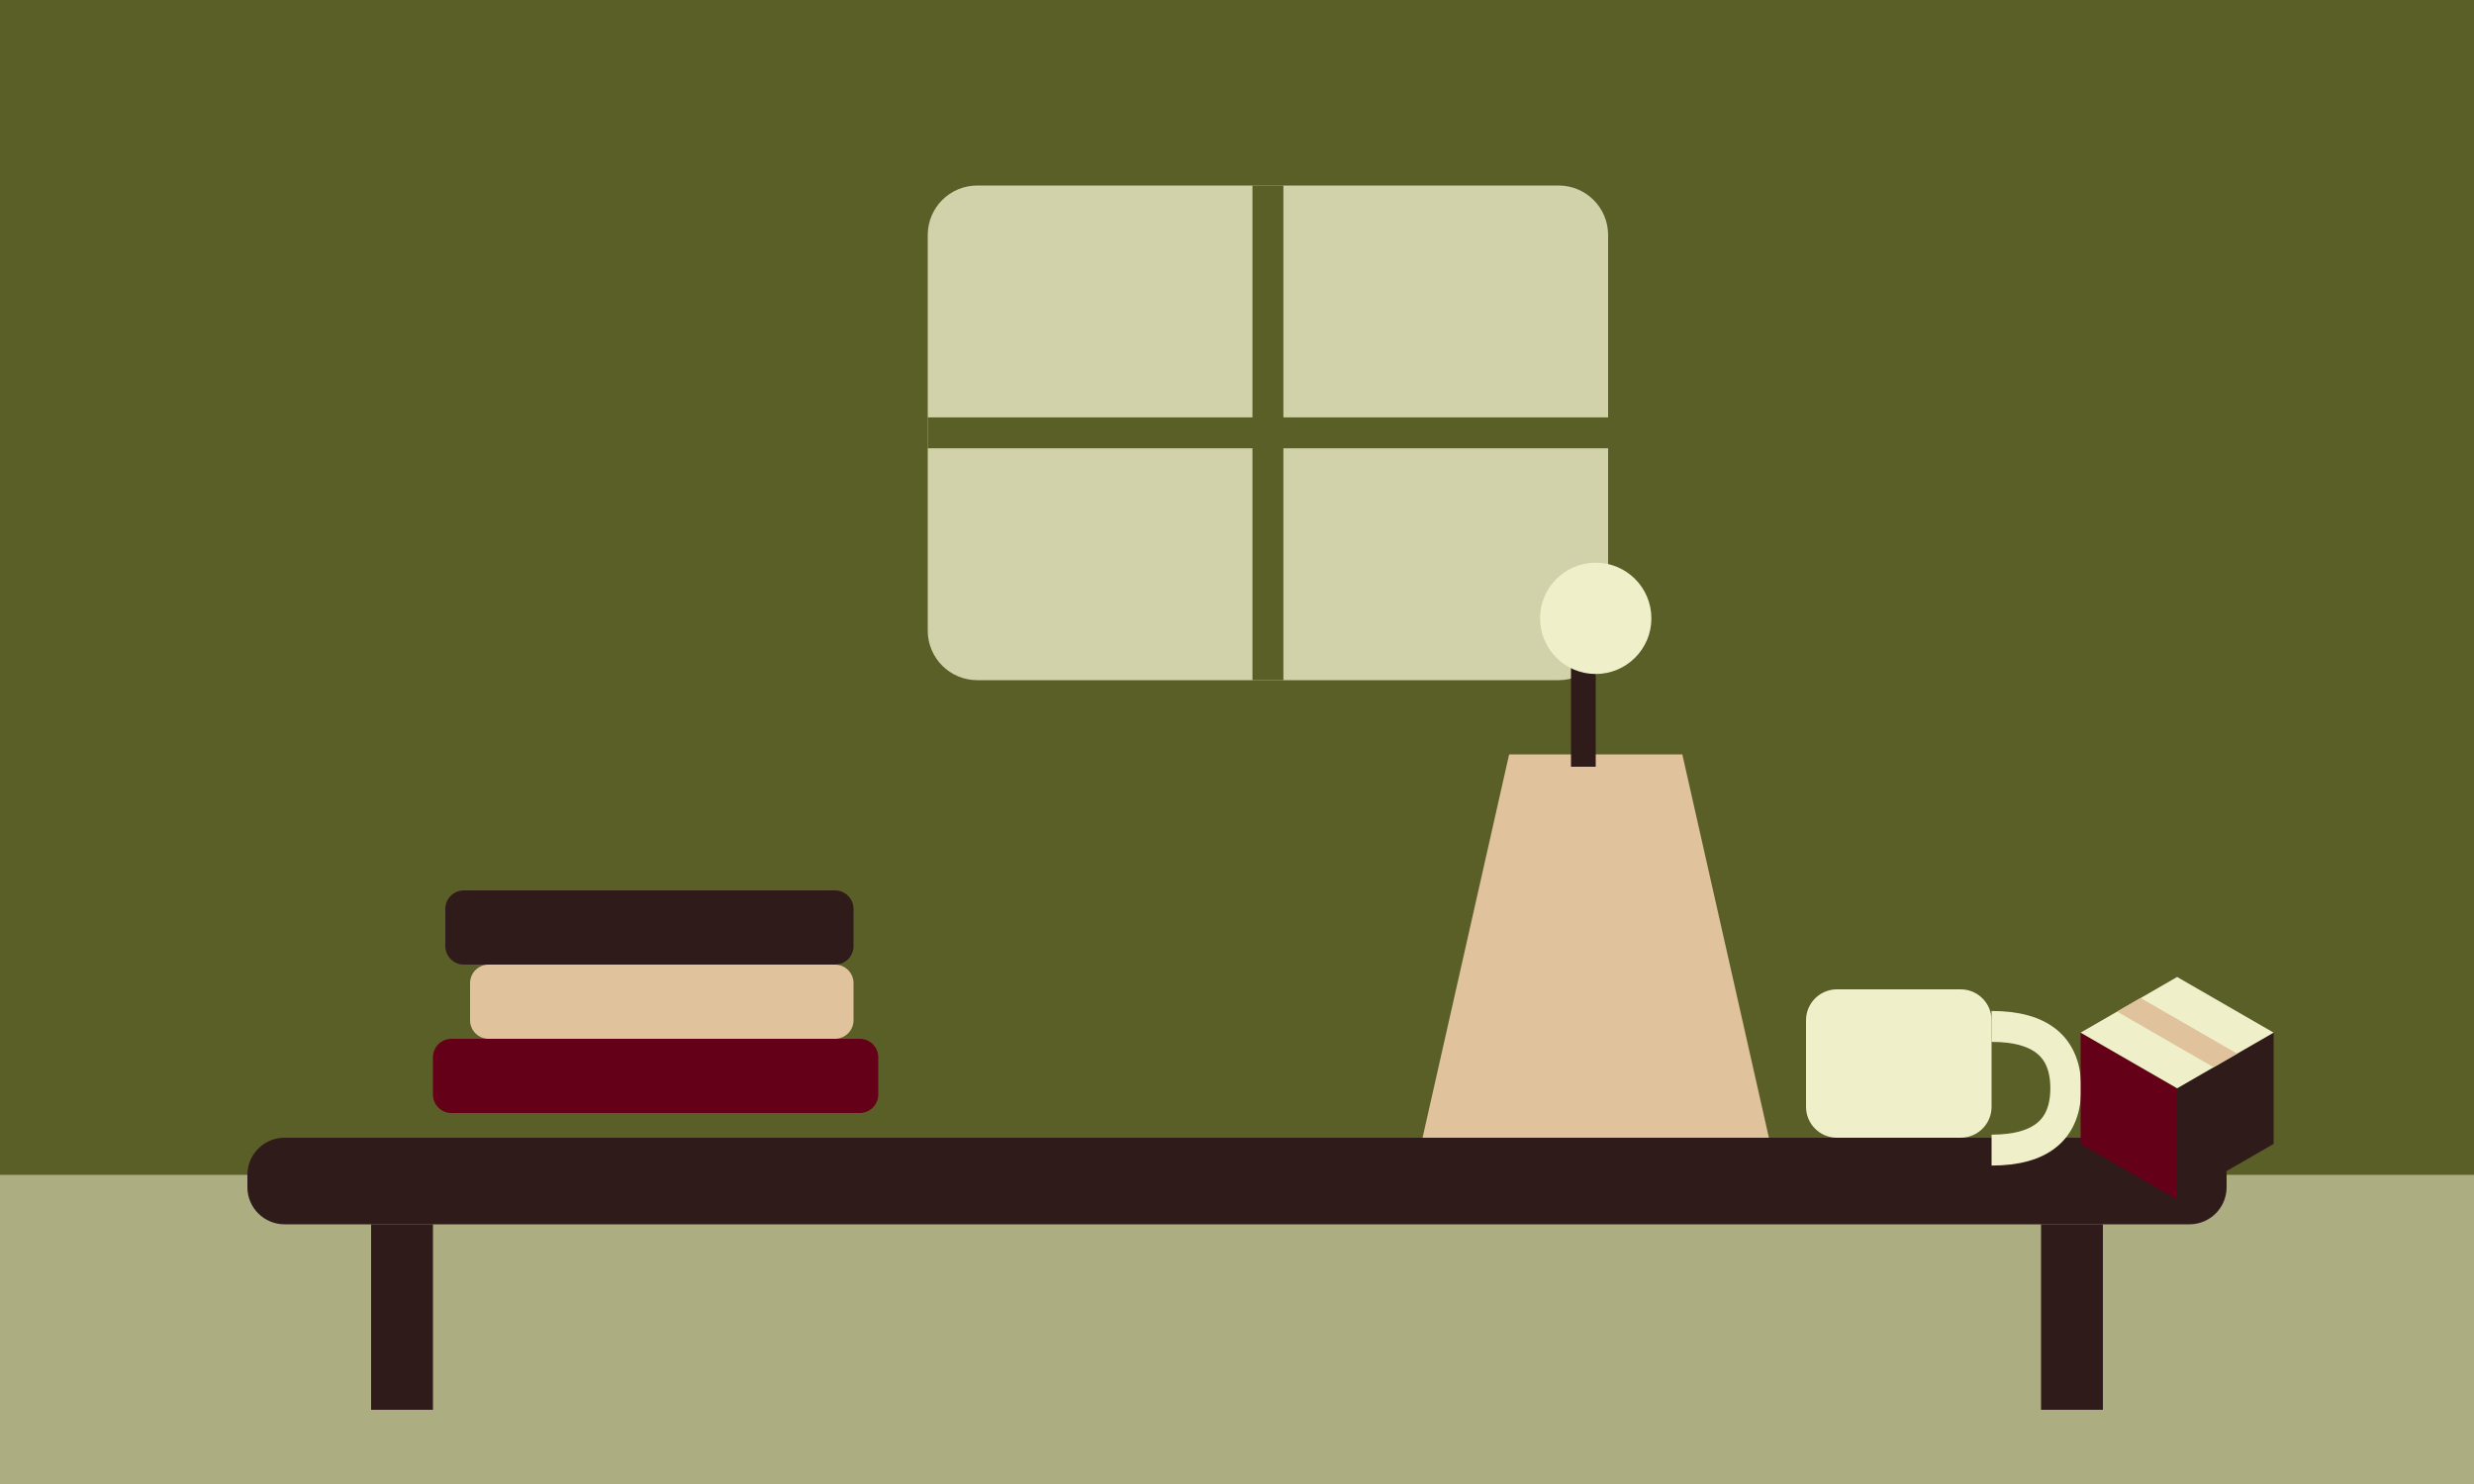
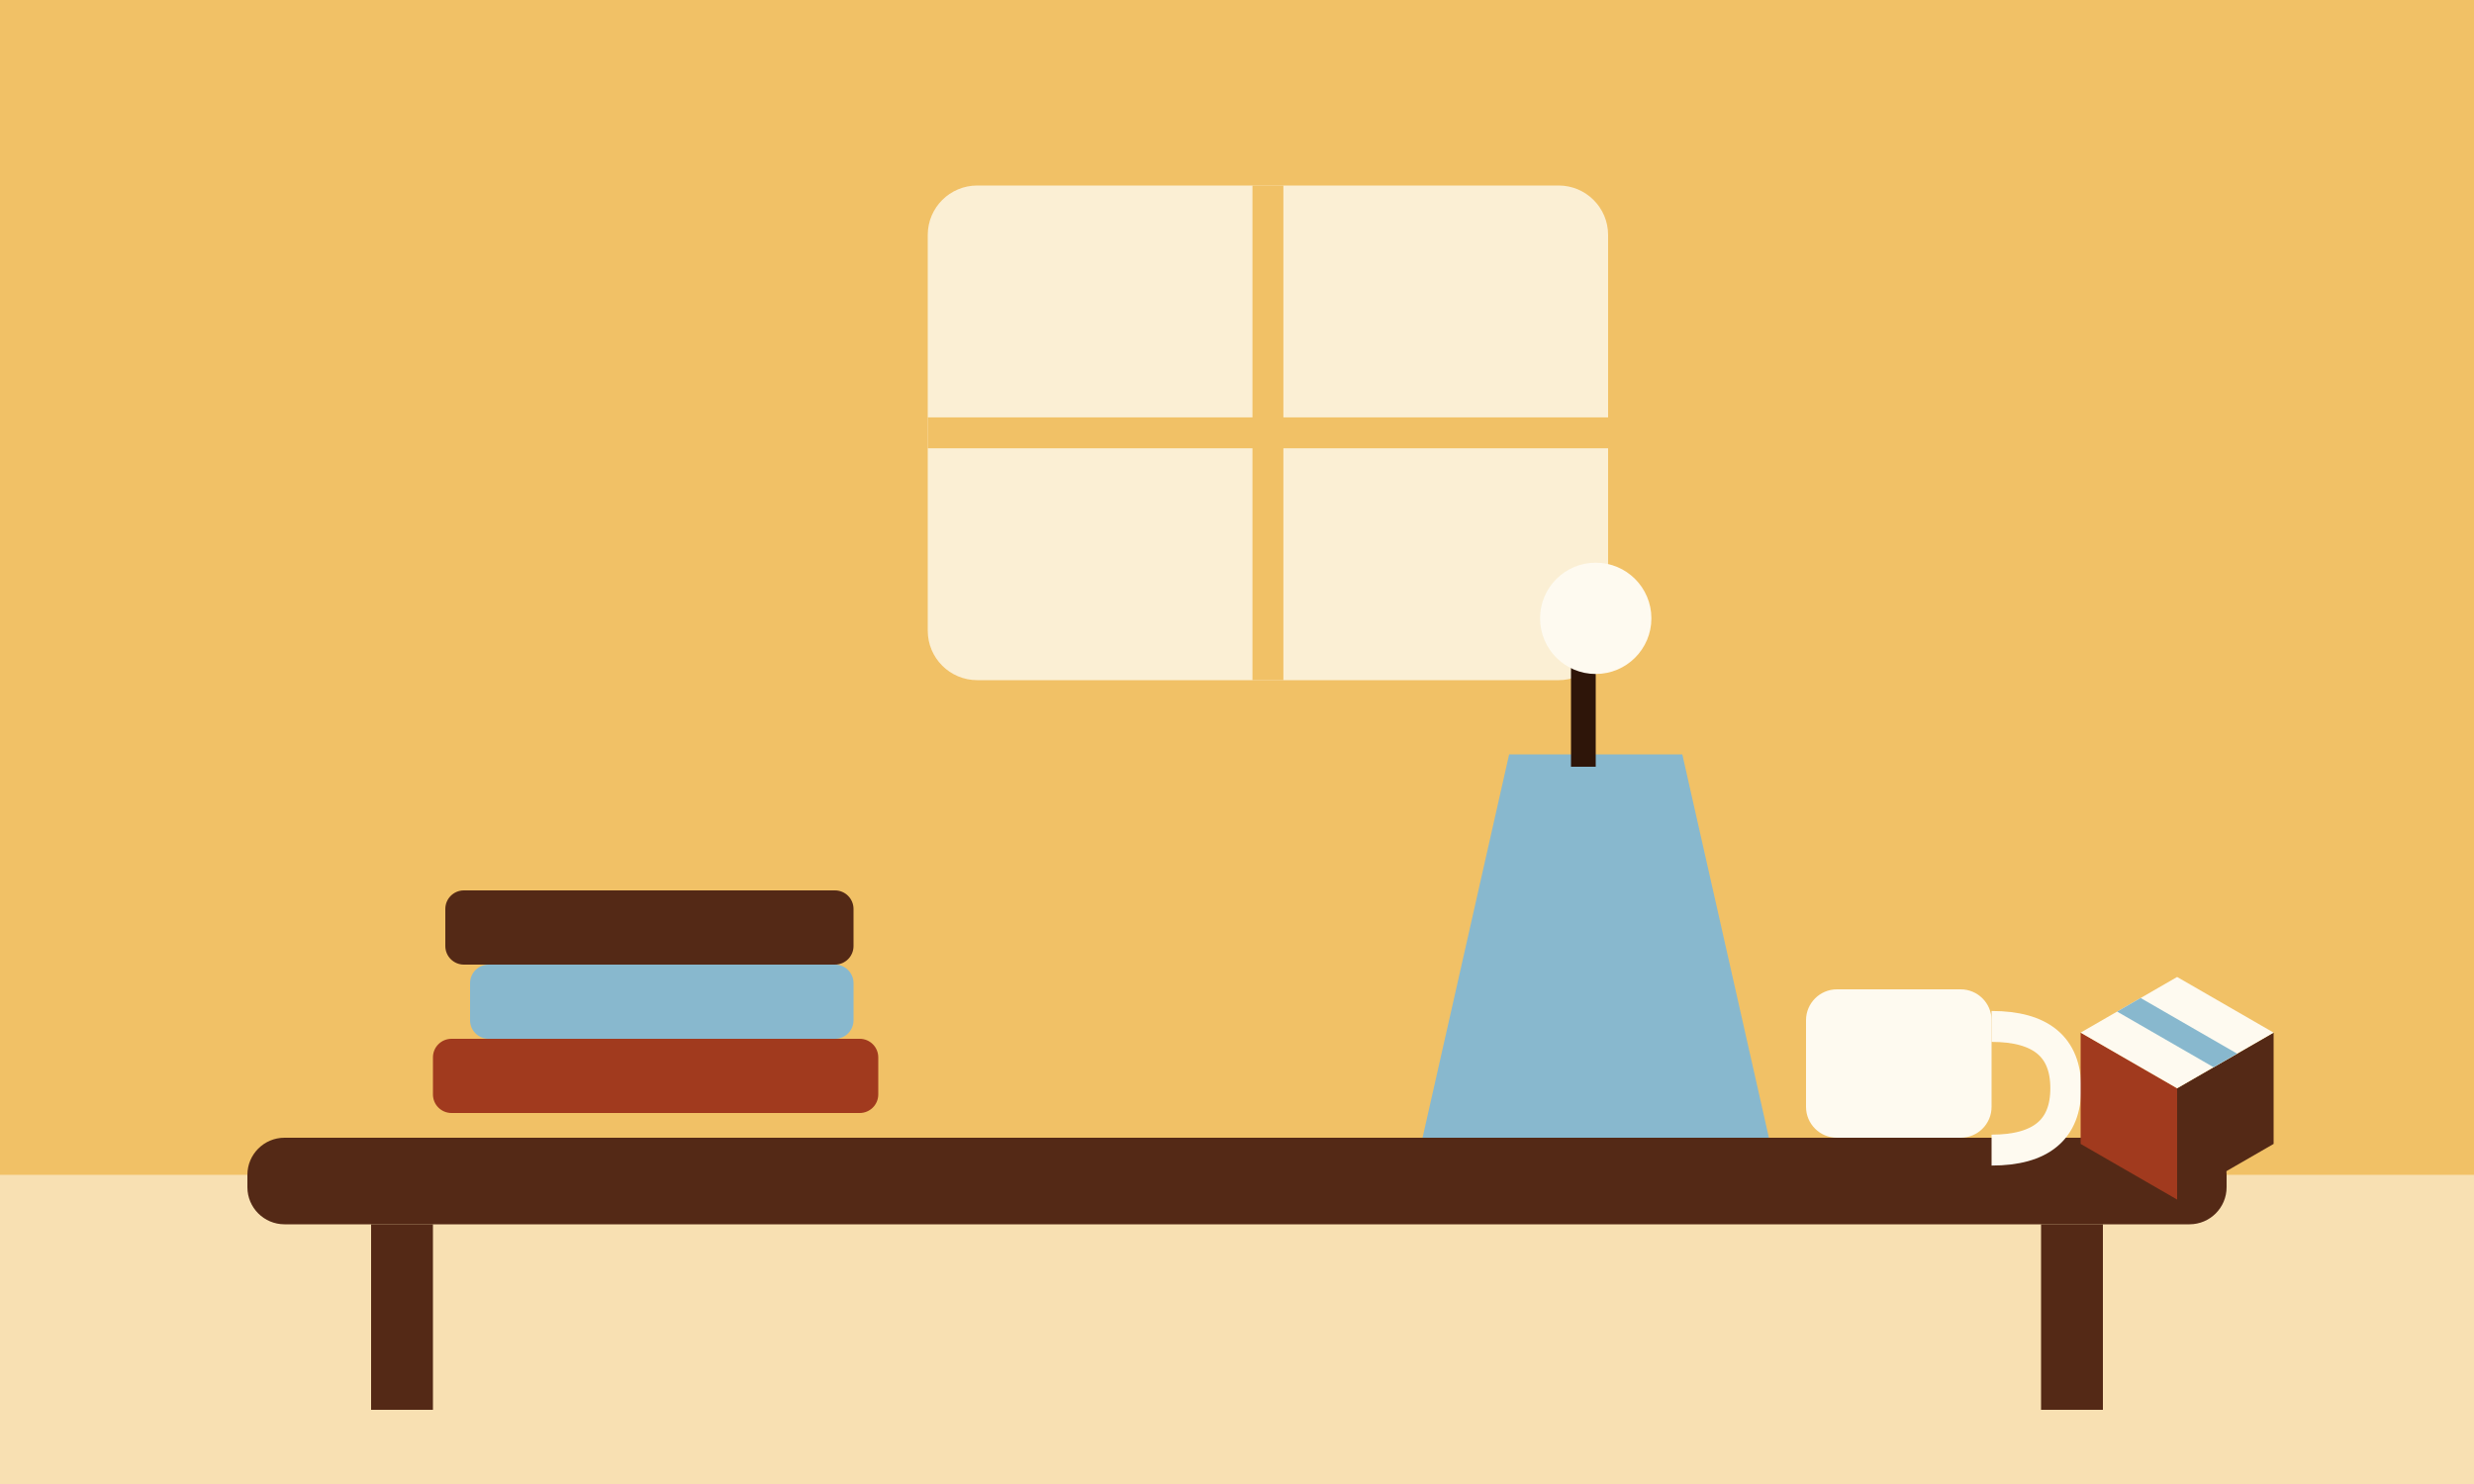
<svg xmlns="http://www.w3.org/2000/svg" viewBox="0 0 400 240" preserveAspectRatio="xMidYMid slice">
-   <rect width="400" height="240" fill="#5A5E27" />
-   <rect x="150" y="30" width="110" height="80" rx="8" fill="#EFEFC9" opacity=".8" />
-   <path d="M205 30 v80 M150 70 h110" stroke="#5A5E27" stroke-width="5" />
-   <rect x="0" y="190" width="400" height="50" fill="#EFEFC9" opacity=".55" />
-   <rect x="40" y="184" width="320" height="14" rx="6" fill="#2F1B1A" />
-   <rect x="60" y="198" width="10" height="30" fill="#2F1B1A" />
-   <rect x="330" y="198" width="10" height="30" fill="#2F1B1A" />
-   <rect x="70" y="168" width="72" height="12" rx="3" fill="#640017" />
-   <rect x="76" y="156" width="62" height="12" rx="3" fill="#E0C39D" />
-   <rect x="72" y="144" width="66" height="12" rx="3" fill="#2F1B1A" />
-   <path d="M230 184 l14 -62 h28 l14 62z" fill="#E0C39D" />
-   <rect x="254" y="104" width="4" height="20" fill="#2F1B1A" />
-   <circle cx="258" cy="100" r="9" fill="#EFEFC9" />
-   <rect x="292" y="160" width="30" height="24" rx="5" fill="#EFEFC9" />
-   <path d="M322 166 q12 0 12 10 t-12 10" fill="none" stroke="#EFEFC9" stroke-width="5" />
-   <polygon points="336.4,167.0 352.0,176.0 352.0,194.0 336.4,185.0" fill="#640017" />
-   <polygon points="352.0,176.0 367.6,167.0 367.6,185.0 352.0,194.0" fill="#2F1B1A" />
-   <polygon points="352.0,158.0 367.6,167.0 352.0,176.0 336.4,167.0" fill="#EFEFC9" />
-   <polygon points="346.1,161.4 342.3,163.6 357.9,172.6 361.7,170.4" fill="#E0C39D" />
+   <rect width="400" height="240" fill="#F1C166" />
+   <rect x="150" y="30" width="110" height="80" rx="8" fill="#FEFAF0" opacity=".8" />
+   <path d="M205 30 v80 M150 70 h110" stroke="#F1C166" stroke-width="5" />
+   <rect x="0" y="190" width="400" height="50" fill="#FEFAF0" opacity=".55" />
+   <rect x="40" y="184" width="320" height="14" rx="6" fill="#542916" />
+   <rect x="60" y="198" width="10" height="30" fill="#542916" />
+   <rect x="330" y="198" width="10" height="30" fill="#542916" />
+   <rect x="70" y="168" width="72" height="12" rx="3" fill="#A13A1E" />
+   <rect x="76" y="156" width="62" height="12" rx="3" fill="#88B8CE" />
+   <rect x="72" y="144" width="66" height="12" rx="3" fill="#542916" />
+   <path d="M230 184 l14 -62 h28 l14 62z" fill="#88B8CE" />
+   <rect x="254" y="104" width="4" height="20" fill="#2E1509" />
+   <circle cx="258" cy="100" r="9" fill="#FEFAF0" />
+   <rect x="292" y="160" width="30" height="24" rx="5" fill="#FEFAF0" />
+   <path d="M322 166 q12 0 12 10 t-12 10" fill="none" stroke="#FEFAF0" stroke-width="5" />
+   <polygon points="336.4,167.0 352.0,176.0 352.0,194.0 336.4,185.0" fill="#A13A1E" />
+   <polygon points="352.0,176.0 367.6,167.0 367.6,185.0 352.0,194.0" fill="#542916" />
+   <polygon points="352.0,158.0 367.6,167.0 352.0,176.0 336.4,167.0" fill="#FEFAF0" />
+   <polygon points="346.1,161.4 342.3,163.6 357.9,172.6 361.7,170.4" fill="#88B8CE" />
</svg>
